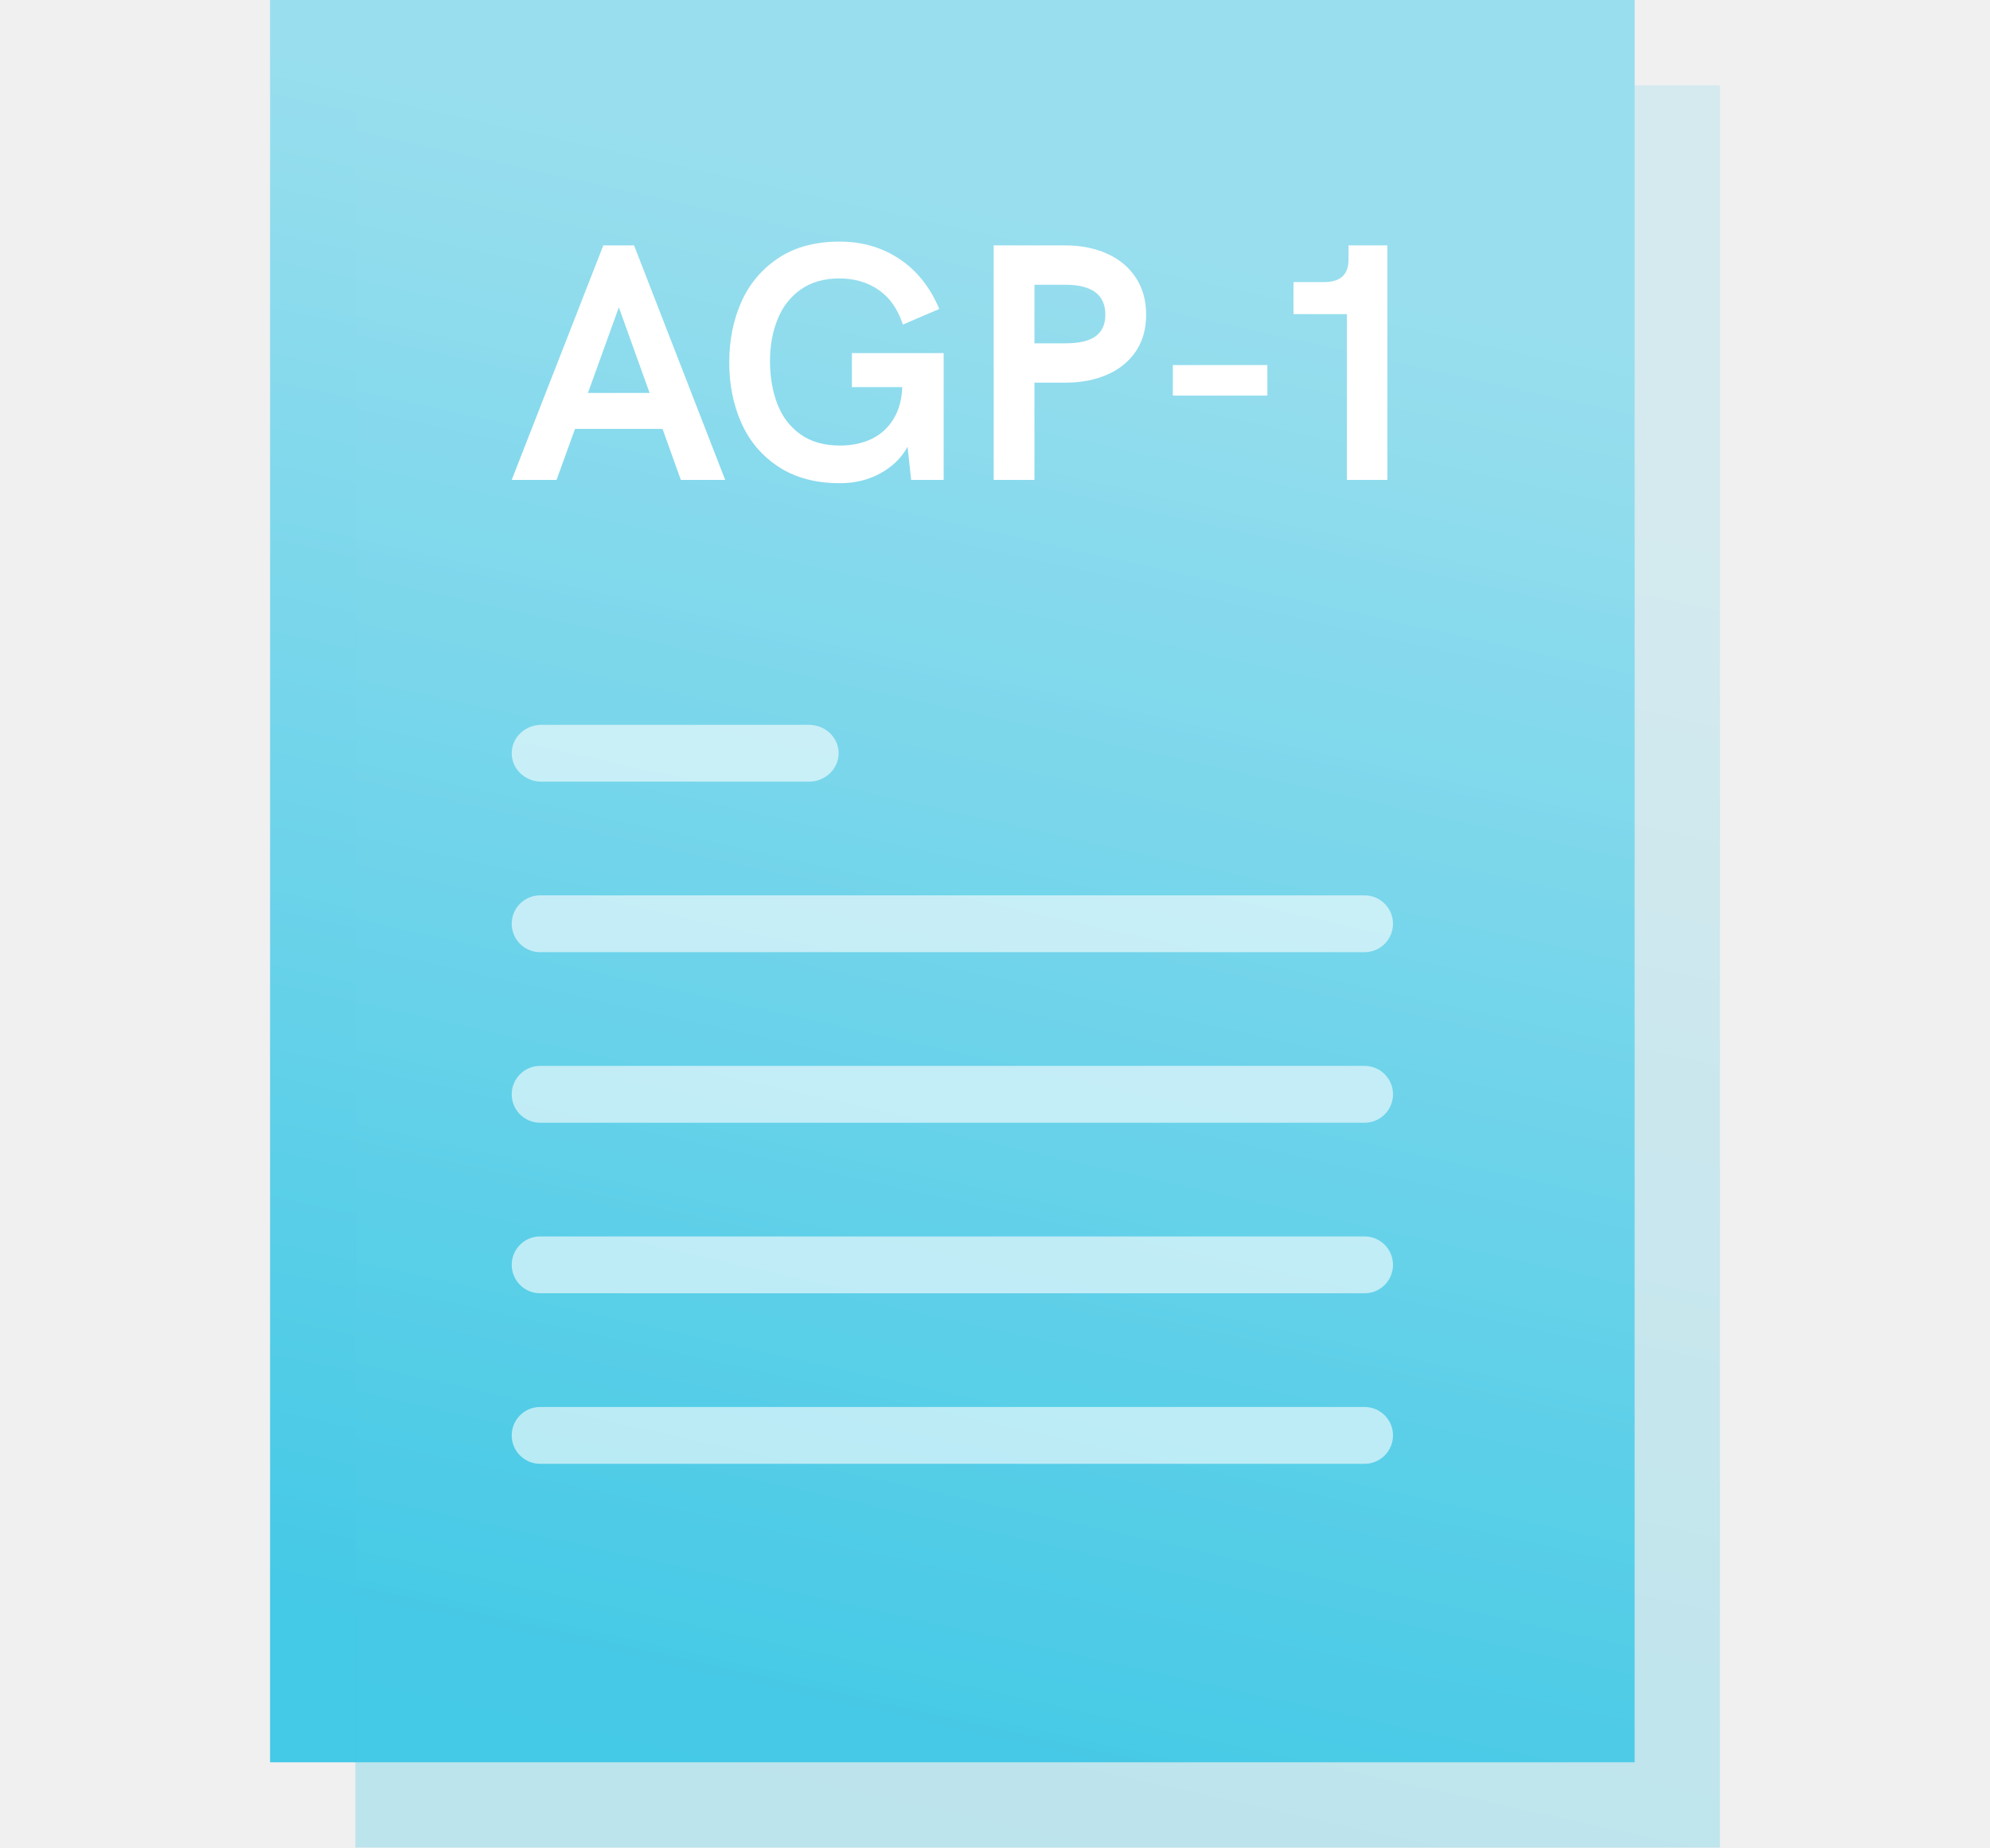
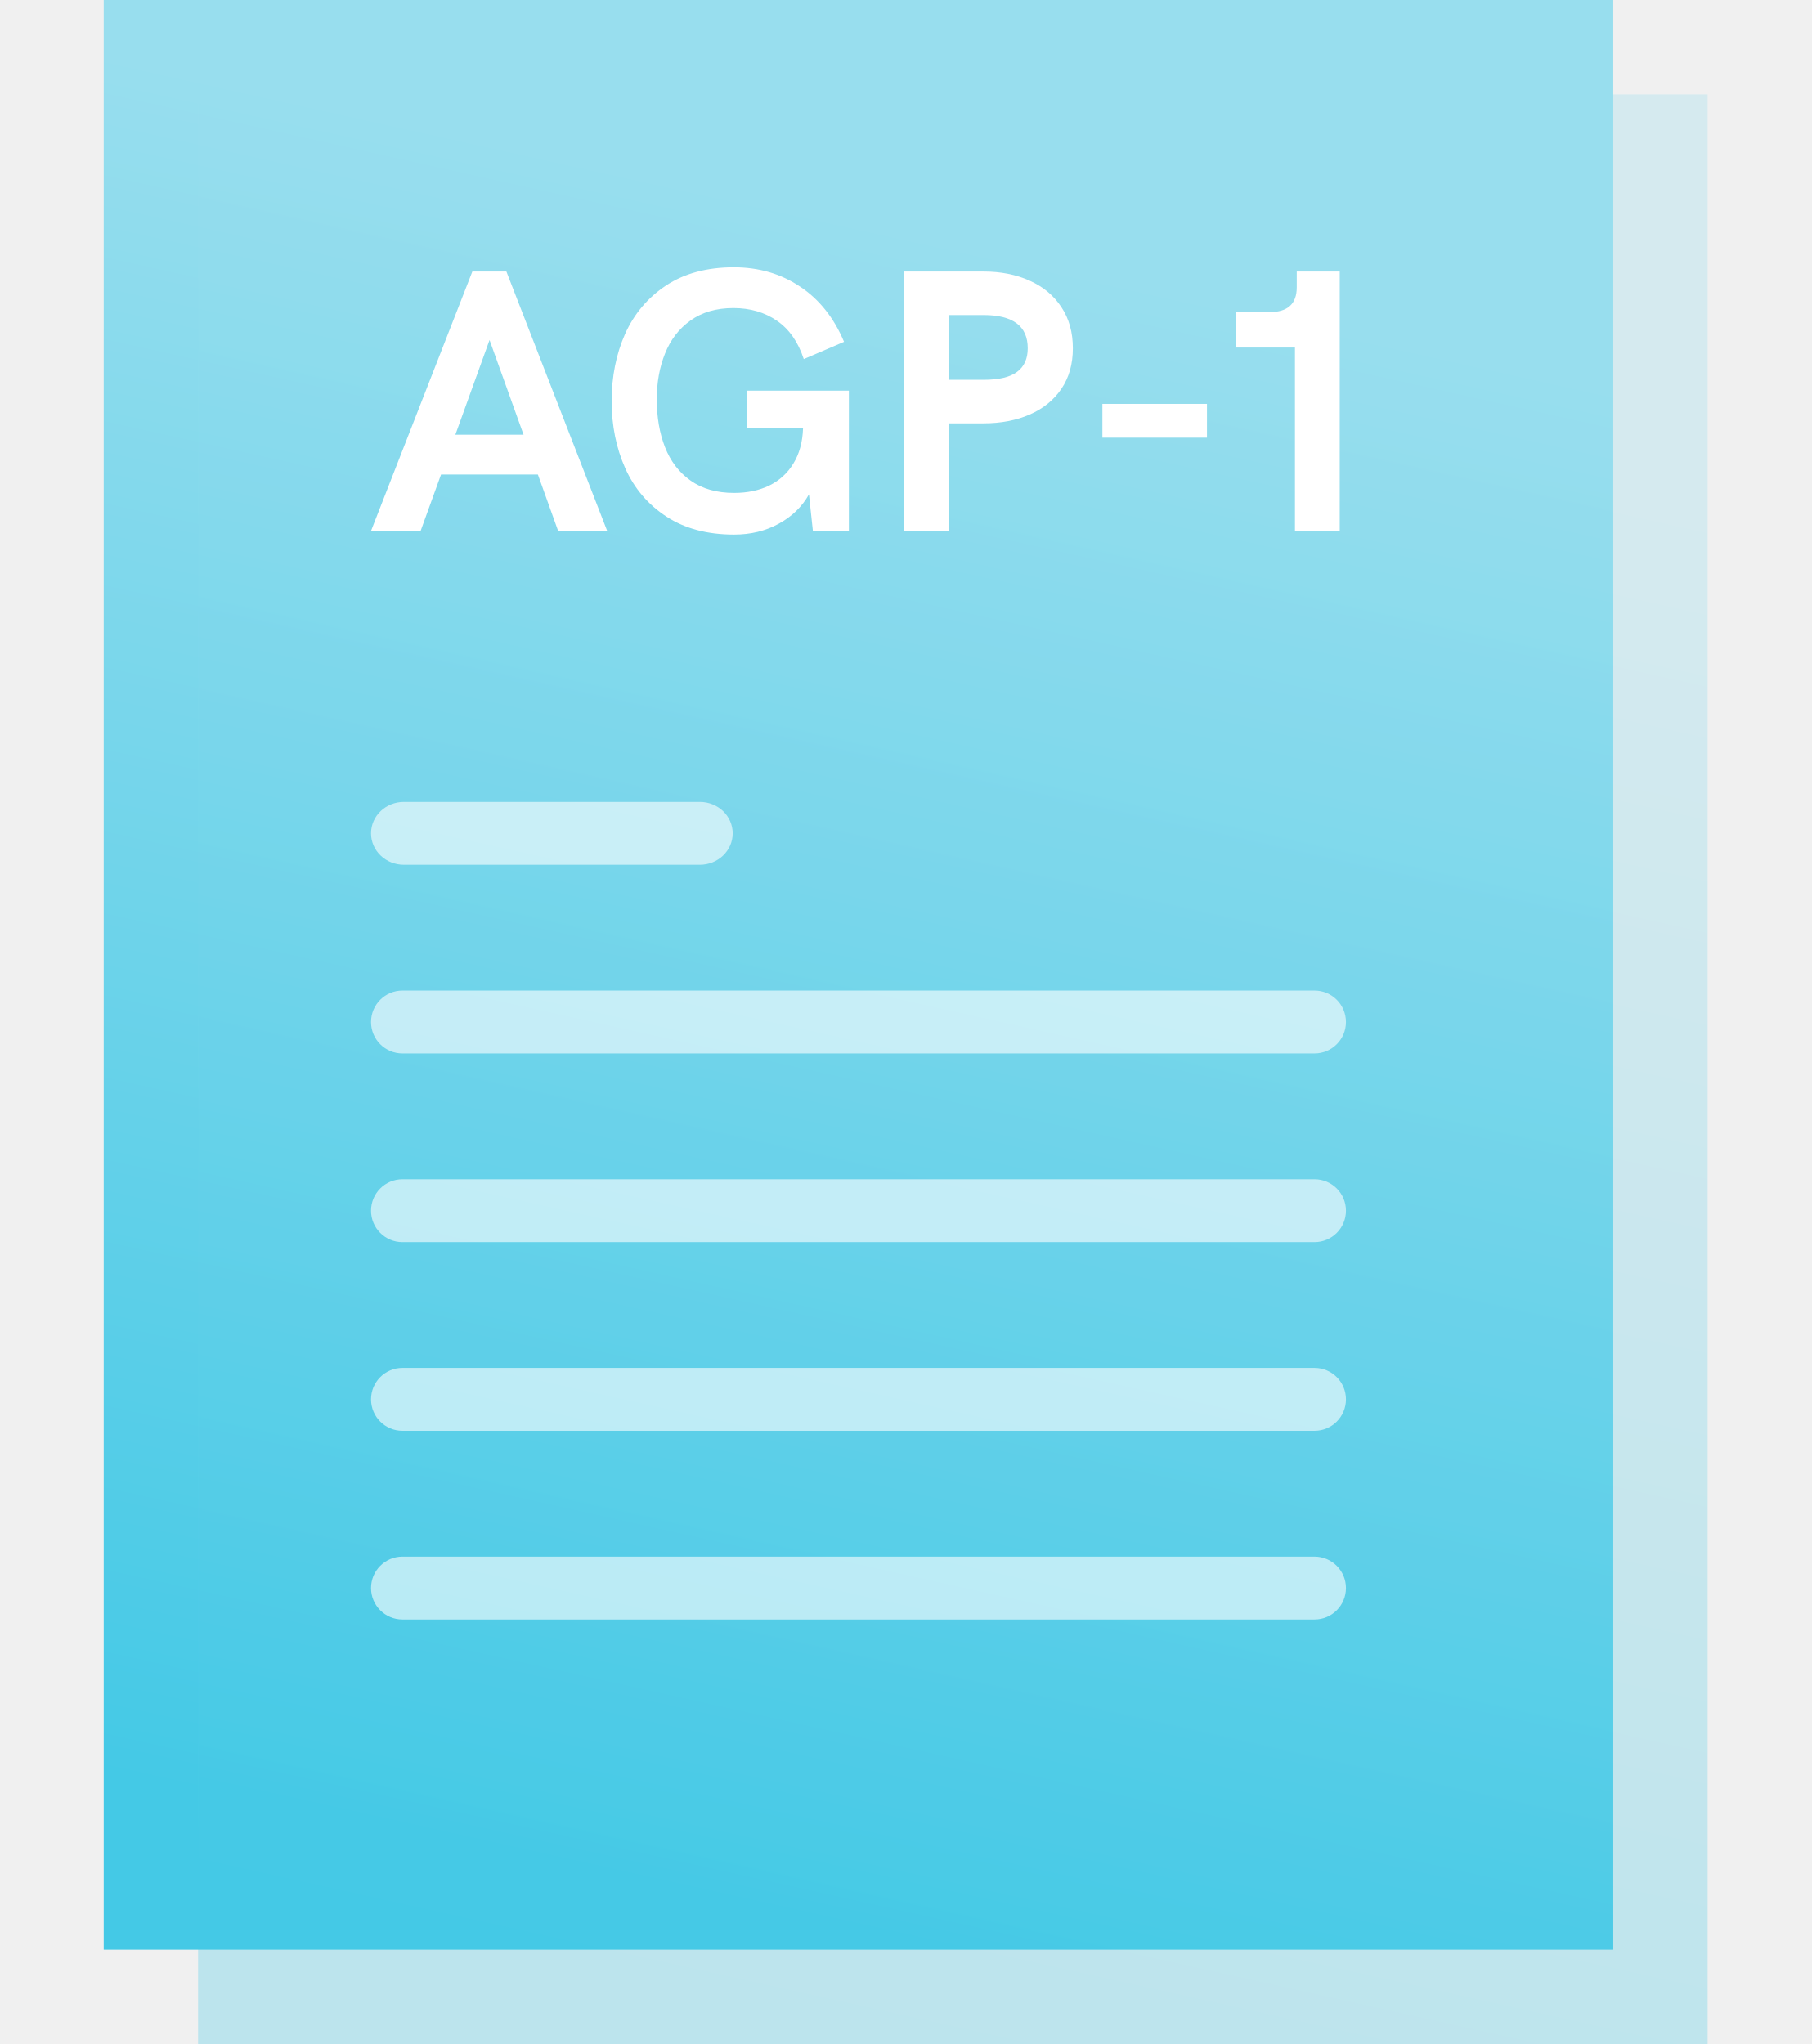
- <svg xmlns="http://www.w3.org/2000/svg" width="140" height="130" viewBox="0 0 102 130" fill="none">
+ <svg xmlns="http://www.w3.org/2000/svg" width="140" height="158" viewBox="0 0 102 130" fill="none">
  <rect width="96" height="124" fill="url(#paint0_linear)" />
  <rect opacity="0.3" x="6" y="6" width="96" height="124" fill="url(#paint1_linear)" />
  <g opacity="0.6">
    <path fill-rule="evenodd" clip-rule="evenodd" d="M19.091 55H37.909C39.065 55 40 54.106 40 53C40 51.894 39.065 51 37.909 51H19.091C17.935 51 17 51.894 17 53C17 54.106 17.935 55 19.091 55Z" fill="white" />
    <rect x="17" y="63" width="62" height="4" rx="2" fill="white" />
    <rect x="17" y="75" width="62" height="4" rx="2" fill="white" />
    <rect x="17" y="87" width="62" height="4" rx="2" fill="white" />
    <rect x="17" y="99" width="62" height="4" rx="2" fill="white" />
  </g>
  <path d="M23.444 17.268H25.608L32.018 33.767H28.898L27.612 30.182H21.452L20.154 33.767H17L23.444 17.268ZM26.701 27.648L24.537 21.624L22.363 27.648H26.701Z" fill="white" />
  <path d="M47.389 24.846V33.767H45.1L44.85 31.443C44.41 32.229 43.768 32.852 42.926 33.311C42.091 33.77 41.146 34 40.091 34C38.39 34 36.956 33.619 35.787 32.856C34.618 32.093 33.745 31.069 33.168 29.785C32.591 28.493 32.303 27.069 32.303 25.512C32.303 23.947 32.587 22.523 33.157 21.238C33.733 19.954 34.603 18.927 35.764 18.156C36.933 17.385 38.367 17 40.068 17C41.662 17 43.066 17.409 44.281 18.226C45.503 19.035 46.436 20.207 47.081 21.74L44.52 22.838C44.163 21.748 43.594 20.935 42.812 20.398C42.03 19.861 41.108 19.592 40.045 19.592C38.96 19.592 38.049 19.857 37.312 20.386C36.584 20.907 36.045 21.608 35.696 22.488C35.346 23.359 35.172 24.328 35.172 25.395C35.172 26.531 35.346 27.547 35.696 28.442C36.045 29.337 36.587 30.046 37.324 30.567C38.06 31.089 38.982 31.35 40.091 31.35C40.933 31.35 41.677 31.194 42.322 30.883C42.975 30.563 43.487 30.096 43.859 29.482C44.239 28.866 44.444 28.119 44.474 27.24H40.933V24.846H47.389Z" fill="white" />
  <path d="M50.907 17.268H55.951C57.052 17.268 58.031 17.463 58.889 17.852C59.746 18.234 60.418 18.794 60.904 19.534C61.39 20.265 61.633 21.137 61.633 22.149C61.633 23.153 61.39 24.013 60.904 24.729C60.418 25.445 59.746 25.99 58.889 26.364C58.031 26.738 57.052 26.924 55.951 26.924H53.776V33.767H50.907V17.268ZM55.951 24.157C56.923 24.157 57.632 23.99 58.08 23.655C58.536 23.32 58.763 22.819 58.763 22.149C58.763 20.74 57.826 20.036 55.951 20.036H53.776V24.157H55.951Z" fill="white" />
  <path d="M63.511 25.687H70.161V27.835H63.511V25.687Z" fill="white" />
  <path d="M78.604 17.268V33.767H75.757V22.102H72V19.849H74.152C75.298 19.849 75.871 19.323 75.871 18.273V17.268H78.604Z" fill="white" />
  <defs>
    <linearGradient id="paint0_linear" x1="21.062" y1="7.983" x2="-2.152" y2="112.361" gradientUnits="userSpaceOnUse">
      <stop stop-color="#98DEEE" />
      <stop offset="1" stop-color="#44C9E6" />
    </linearGradient>
    <linearGradient id="paint1_linear" x1="27.062" y1="13.983" x2="3.848" y2="118.361" gradientUnits="userSpaceOnUse">
      <stop stop-color="#98DEEE" />
      <stop offset="1" stop-color="#44C9E6" />
    </linearGradient>
  </defs>
</svg>
